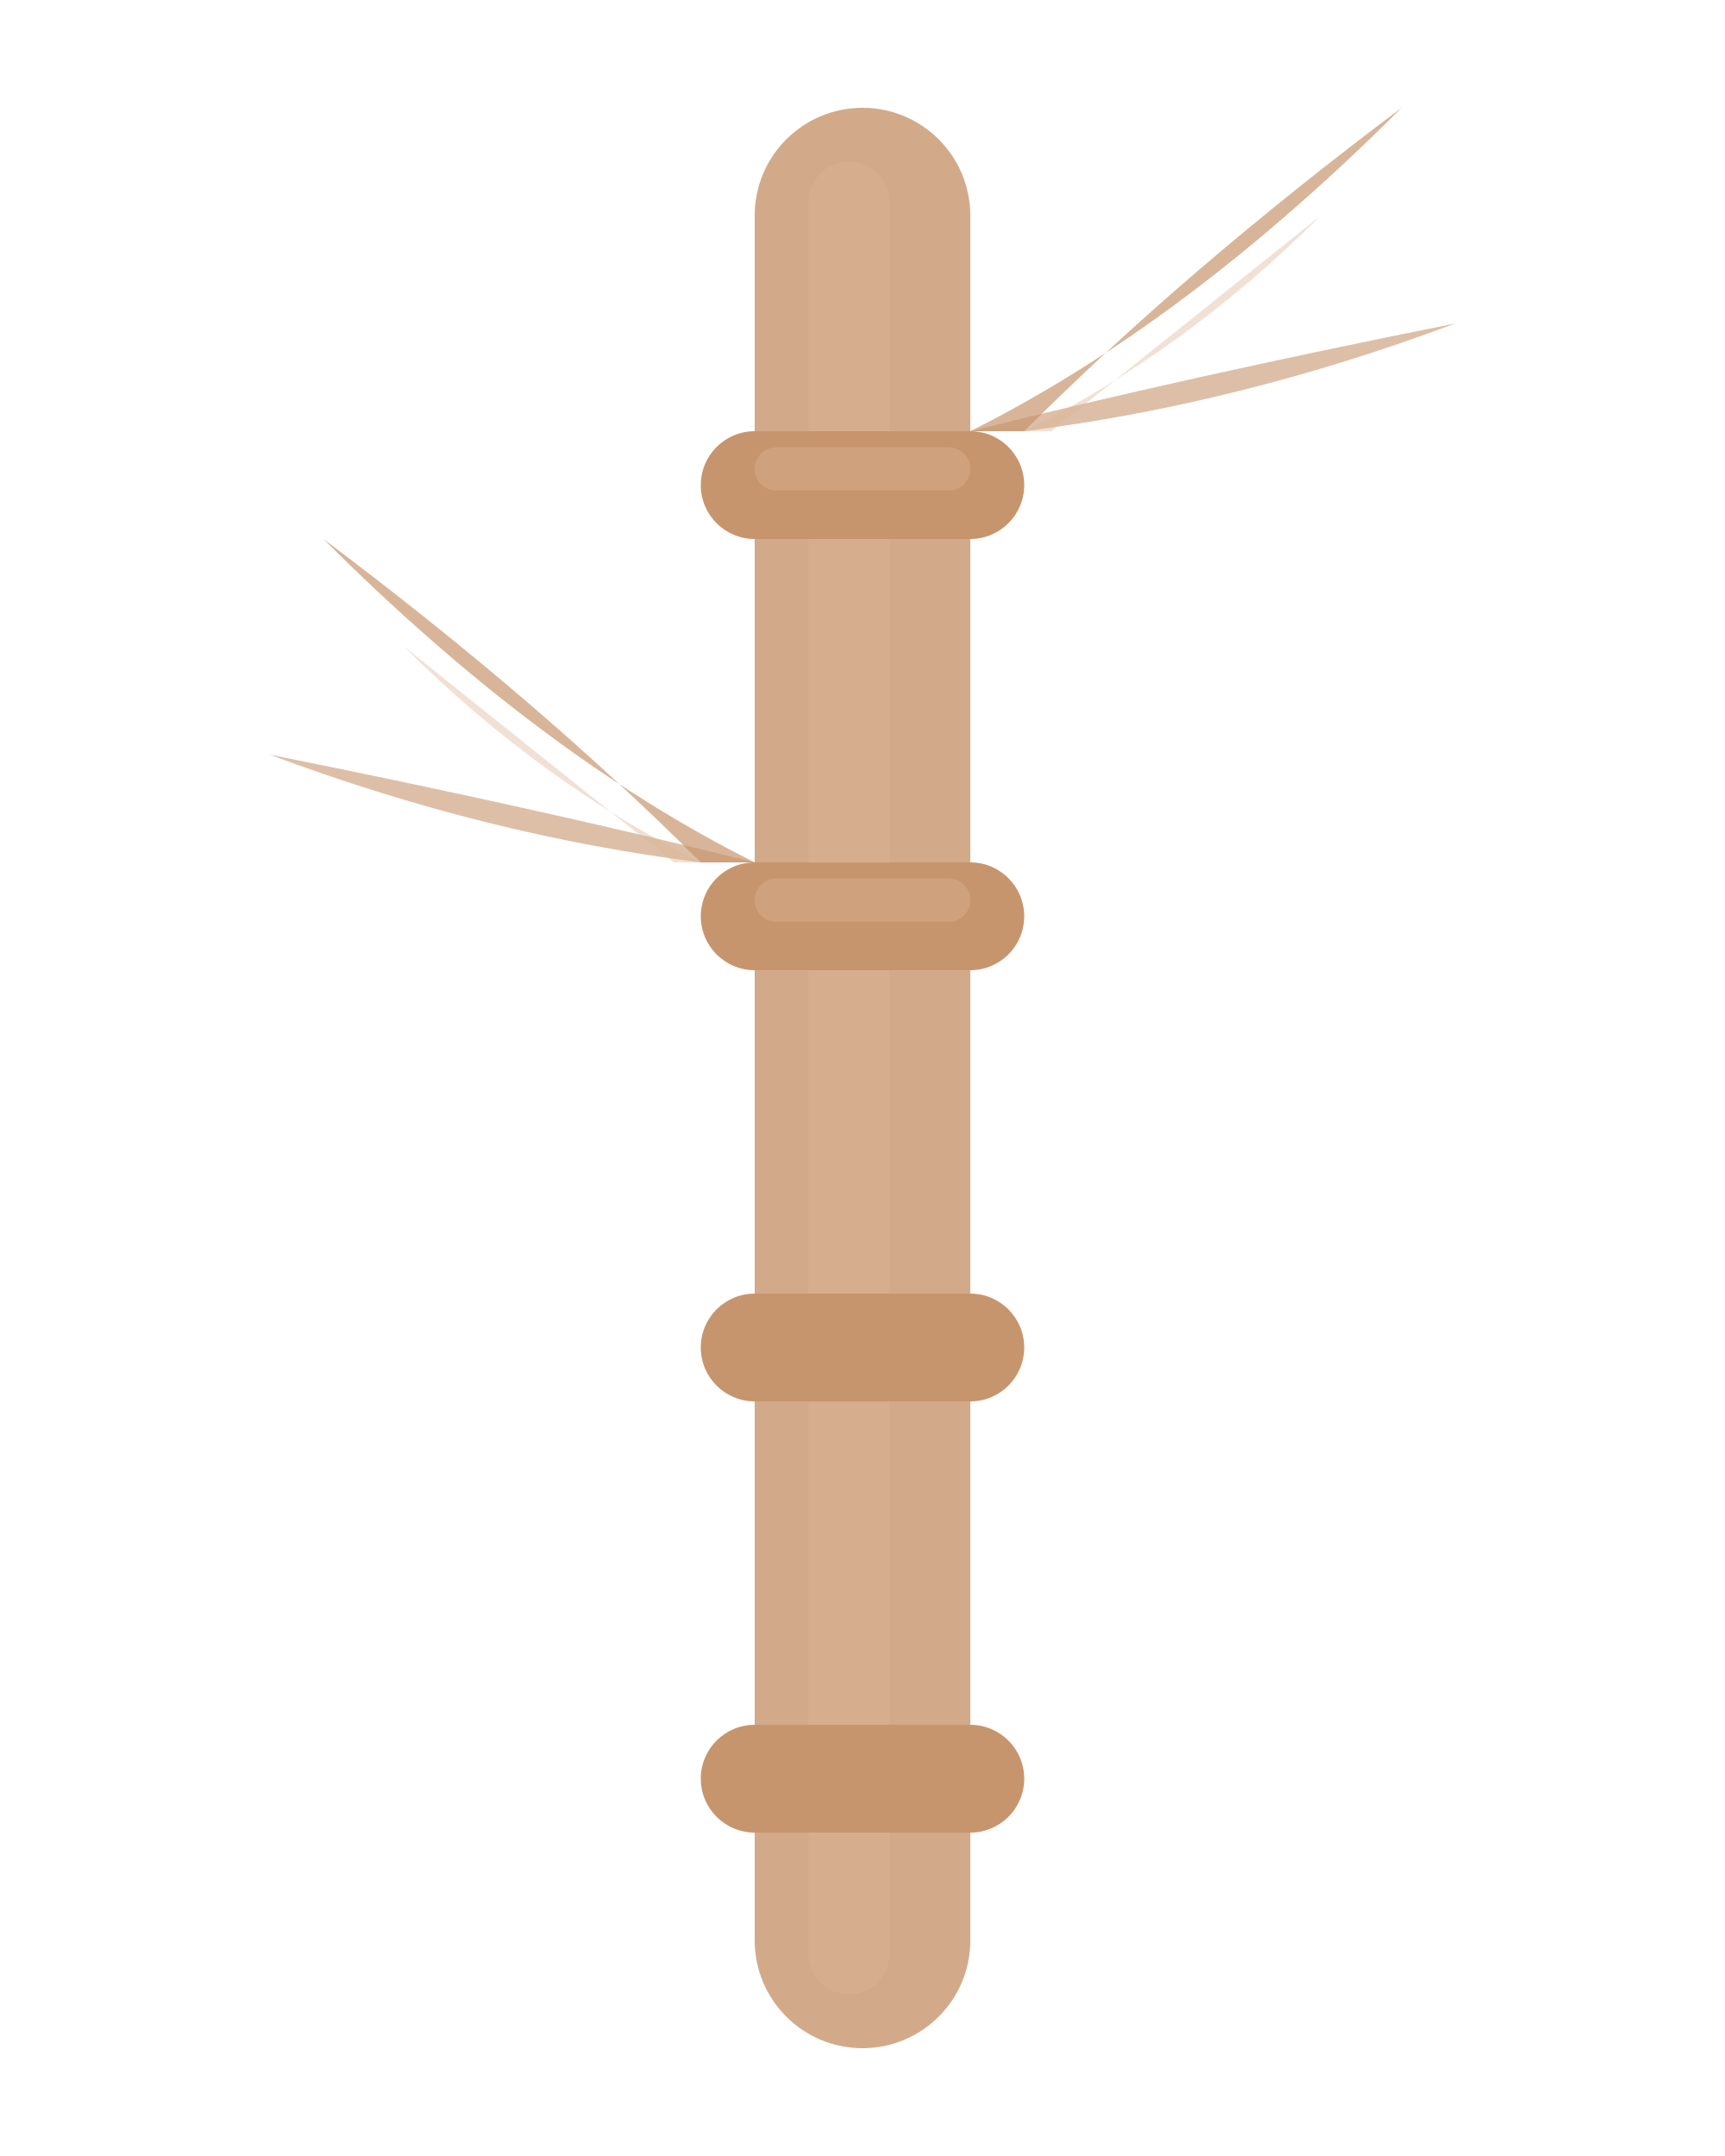
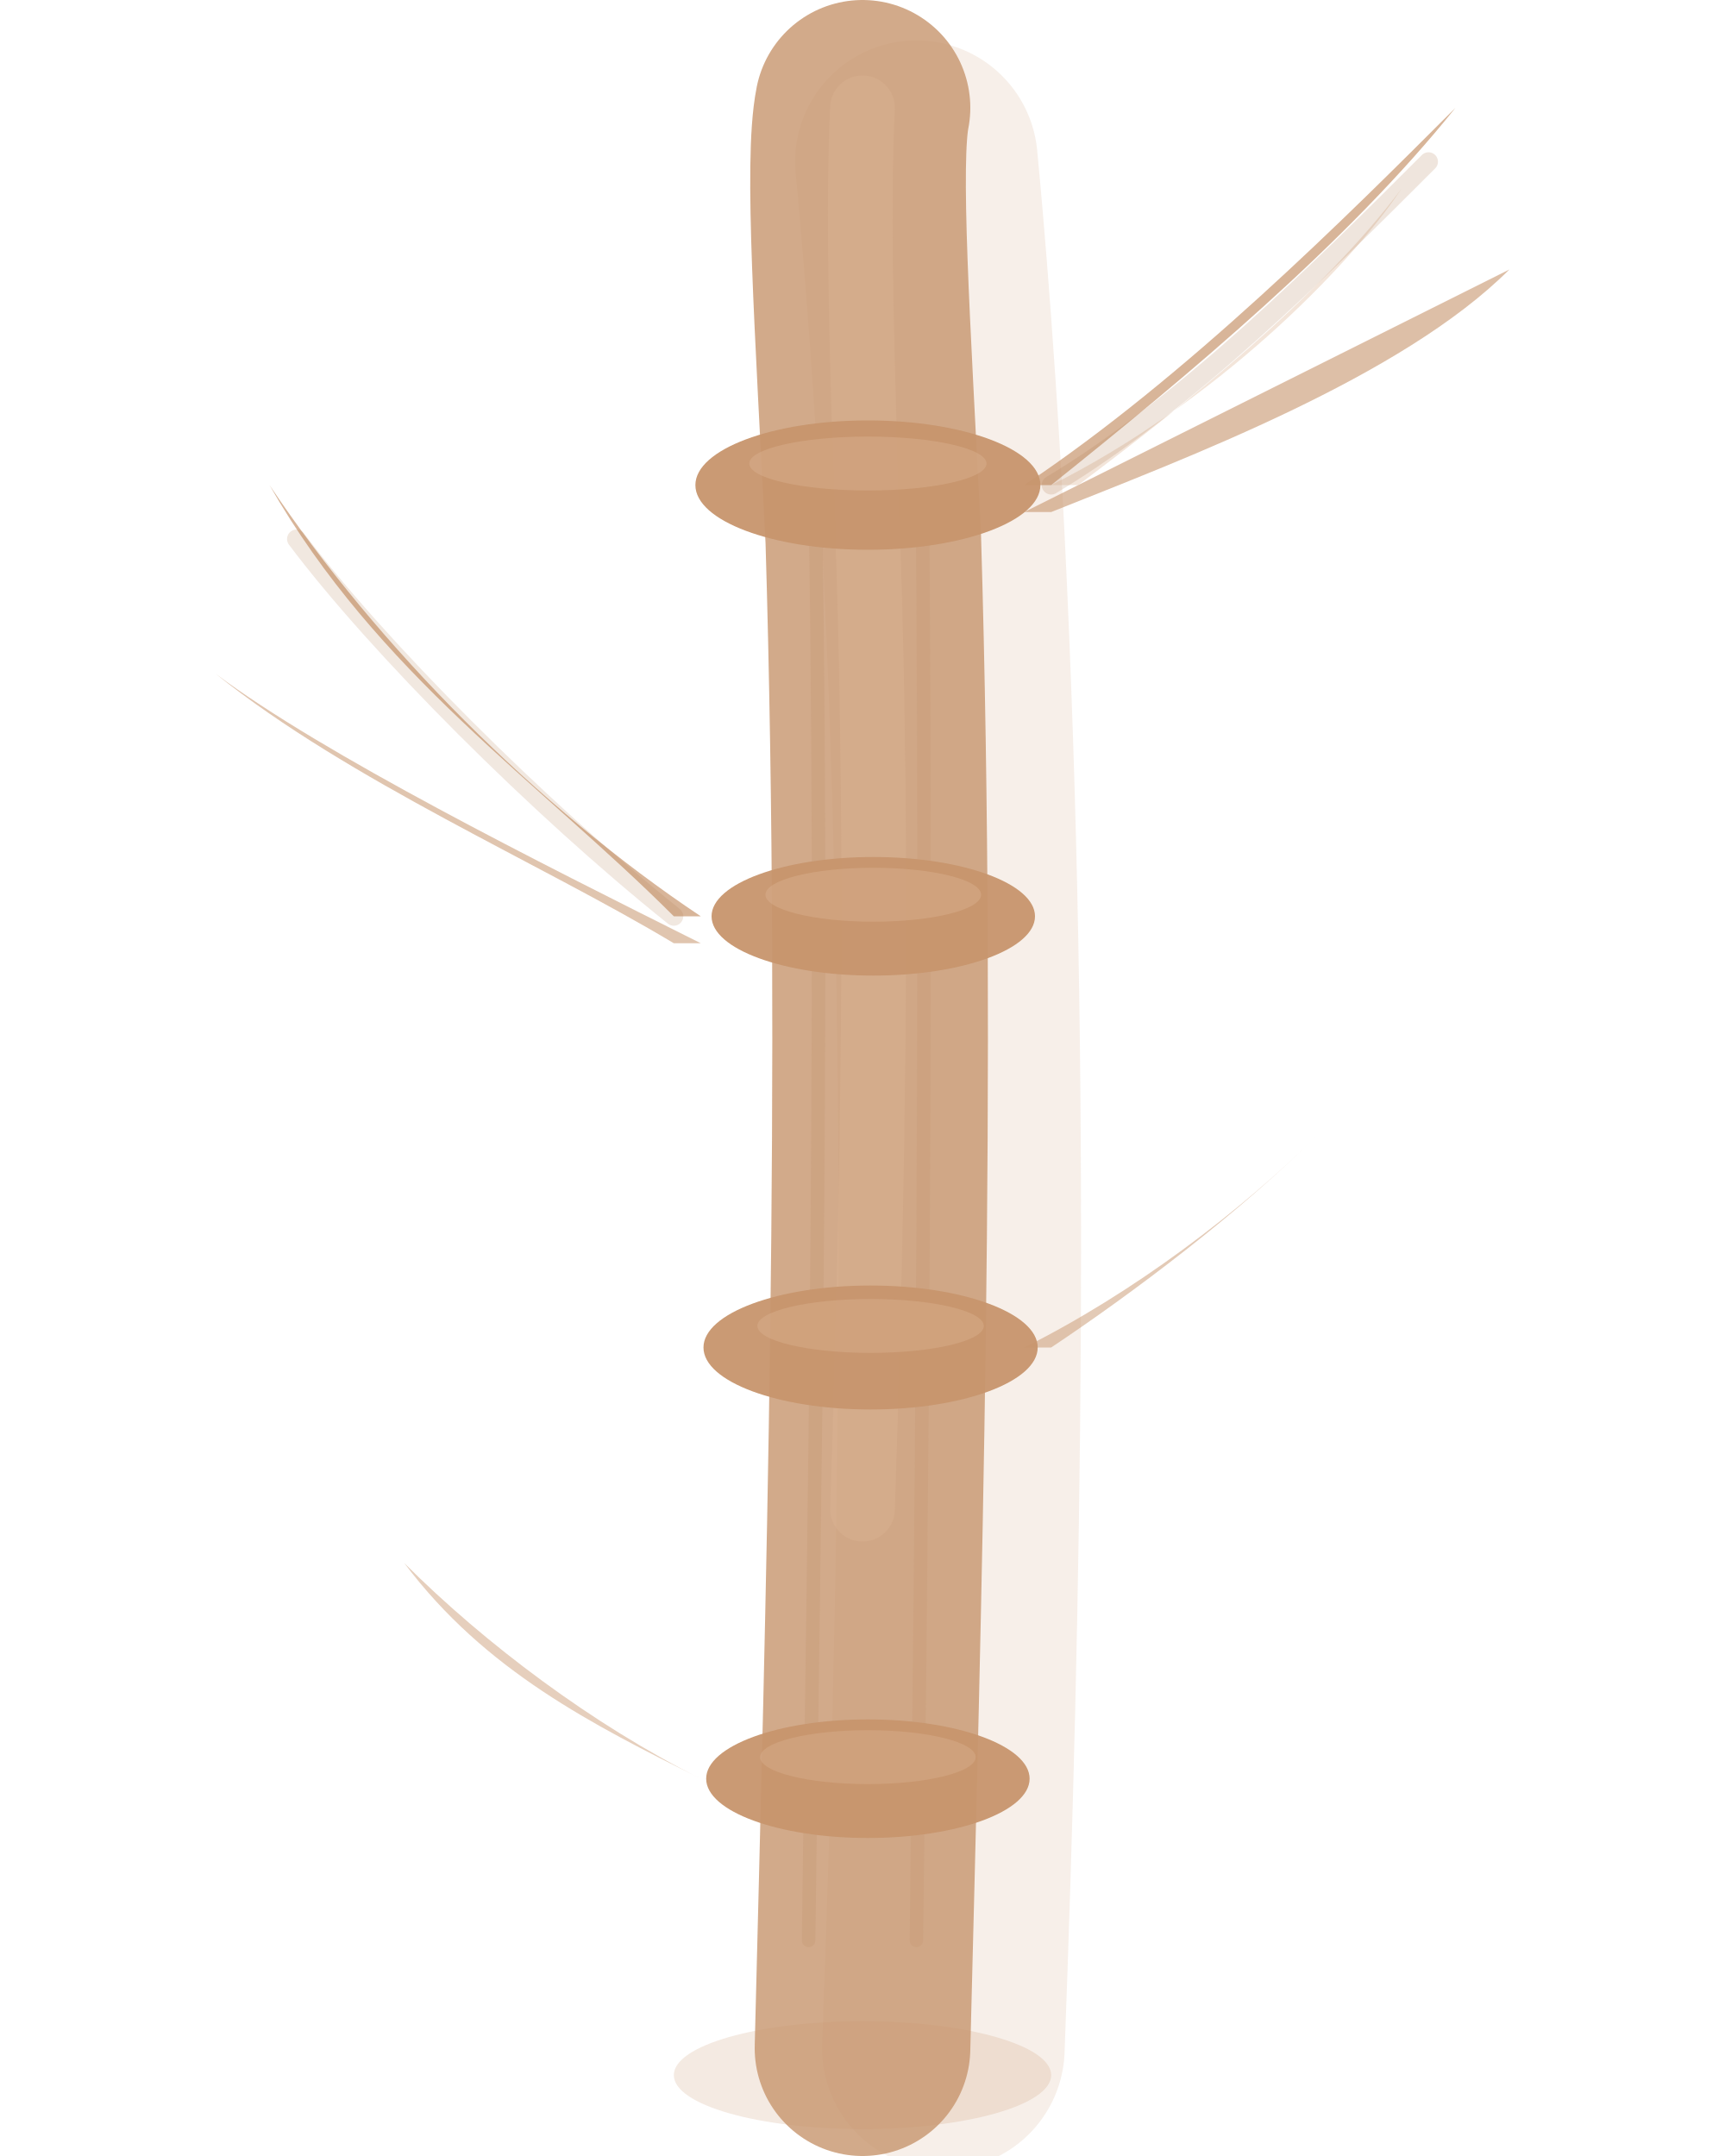
<svg xmlns="http://www.w3.org/2000/svg" width="32" height="40" viewBox="0 0 32 40" fill="none">
-   <rect x="14" y="2" width="4" height="36" rx="2" fill="#C7956D" opacity="0.8" />
-   <rect x="15" y="3" width="1.5" height="34" rx="0.75" fill="#DDB594" opacity="0.35" />
-   <rect x="13" y="8" width="6" height="2" rx="1" fill="#C7956D" />
-   <rect x="13" y="16" width="6" height="2" rx="1" fill="#C7956D" />
-   <rect x="13" y="24" width="6" height="2" rx="1" fill="#C7956D" />
-   <rect x="13" y="32" width="6" height="2" rx="1" fill="#C7956D" />
-   <path d="M18 8Q22 6 26 2Q22 5 19 8Z" fill="#C7956D" opacity="0.7" />
-   <path d="M18 8Q22 7 27 6Q23 7.5 19 8Z" fill="#C7956D" opacity="0.6" />
-   <path d="M14 16Q10 14 6 10Q10 13 13 16Z" fill="#C7956D" opacity="0.7" />
-   <path d="M14 16Q10 15 5 14Q9 15.5 13 16Z" fill="#C7956D" opacity="0.6" />
-   <path d="M19 8Q22 6.5 24.5 4Q22 6 19.5 8Z" fill="#DDB594" opacity="0.4" />
-   <path d="M13 16Q10 14.5 7.5 12Q10 14 12.5 16Z" fill="#DDB594" opacity="0.4" />
-   <rect x="14" y="8.3" width="4" height="0.8" rx="0.4" fill="#DDB594" opacity="0.4" />
-   <rect x="14" y="16.3" width="4" height="0.8" rx="0.4" fill="#DDB594" opacity="0.4" />
+   <ellipse cx="16" cy="38.5" rx="3.5" ry="1" fill="#C7956D" opacity="0.2" />
+   <path d="M17.5 38C17.8 30 18 20 17.5 10C17.3 6 17 3 17 3" stroke="#C7956D" stroke-width="4.5" stroke-linecap="round" opacity="0.15" />
+   <path d="M16 38C16.2 30 16.5 20 16.2 10C16 6 15.8 3 16 2" stroke="#C7956D" stroke-width="4" stroke-linecap="round" opacity="0.8" />
+   <path d="M16 28C16.2 22 16.3 16 16.1 10C16 7 15.9 4 16 2" stroke="#DDB594" stroke-width="1.2" stroke-linecap="round" opacity="0.35" />
+   <path d="M15 36C15.1 28 15.3 18 15.1 8" stroke="#B07D55" stroke-width="0.25" stroke-linecap="round" opacity="0.15" />
+   <path d="M17 36C17.1 28 17.2 18 17.1 8" stroke="#B07D55" stroke-width="0.25" stroke-linecap="round" opacity="0.12" />
+   <ellipse cx="16.1" cy="9" rx="3.2" ry="1.2" fill="#C7956D" opacity="0.95" />
+   <ellipse cx="16.2" cy="17" rx="3" ry="1.1" fill="#C7956D" opacity="0.95" />
+   <ellipse cx="16.15" cy="25" rx="3.1" ry="1.15" fill="#C7956D" opacity="0.95" />
+   <ellipse cx="16.1" cy="33" rx="3" ry="1.1" fill="#C7956D" opacity="0.95" />
+   <ellipse cx="16.1" cy="8.6" rx="2.2" ry="0.5" fill="#DDB594" opacity="0.4" />
+   <ellipse cx="16.2" cy="16.6" rx="2" ry="0.5" fill="#DDB594" opacity="0.4" />
+   <ellipse cx="16.15" cy="24.6" rx="2.1" ry="0.5" fill="#DDB594" opacity="0.38" />
+   <ellipse cx="16.1" cy="32.6" rx="2" ry="0.5" fill="#DDB594" opacity="0.35" />
+   <path d="M19 9C22 7 25 4 27 2C25 4.5 22 7 19.5 9" fill="#C7956D" opacity="0.7" />
+   <path d="M19 9.5C22 8 26 6 28 5C26 7 22 8.5 19.5 9.5" fill="#C7956D" opacity="0.6" />
+   <path d="M19.5 9C22.5 7.5 25 5 26 3.5C24.5 5.5 22 7.5 20 9" fill="#DDB594" opacity="0.35" />
+   <path d="M19.5 9C22 7.5 24.5 5 26.5 3" stroke="#B07D55" stroke-width="0.35" stroke-linecap="round" opacity="0.2" />
+   <path d="M13 17C10 15 7 12 5 9C7 12.5 10 14.5 12.5 17" fill="#C7956D" opacity="0.7" />
+   <path d="M13 17.5C10 16 6 14 4 12.5C6.5 14.5 10 16 12.5 17.5" fill="#C7956D" opacity="0.55" />
+   <path d="M12.5 17C10 15 7.5 12.5 5.5 10.5C7.5 12.5 10 15 12.5 17" fill="#DDB594" opacity="0.32" />
+   <path d="M12.5 17C10 15 7 12 5.5 10" stroke="#B07D55" stroke-width="0.35" stroke-linecap="round" opacity="0.18" />
+   <path d="M19 25C21 24 23 22.5 24.5 21C23 22.5 21 24 19.5 25" fill="#C7956D" opacity="0.5" />
+   <path d="M13 33C11 32 9 30.5 7.5 29C9 31 11 32 13 33" fill="#C7956D" opacity="0.45" />
</svg>
